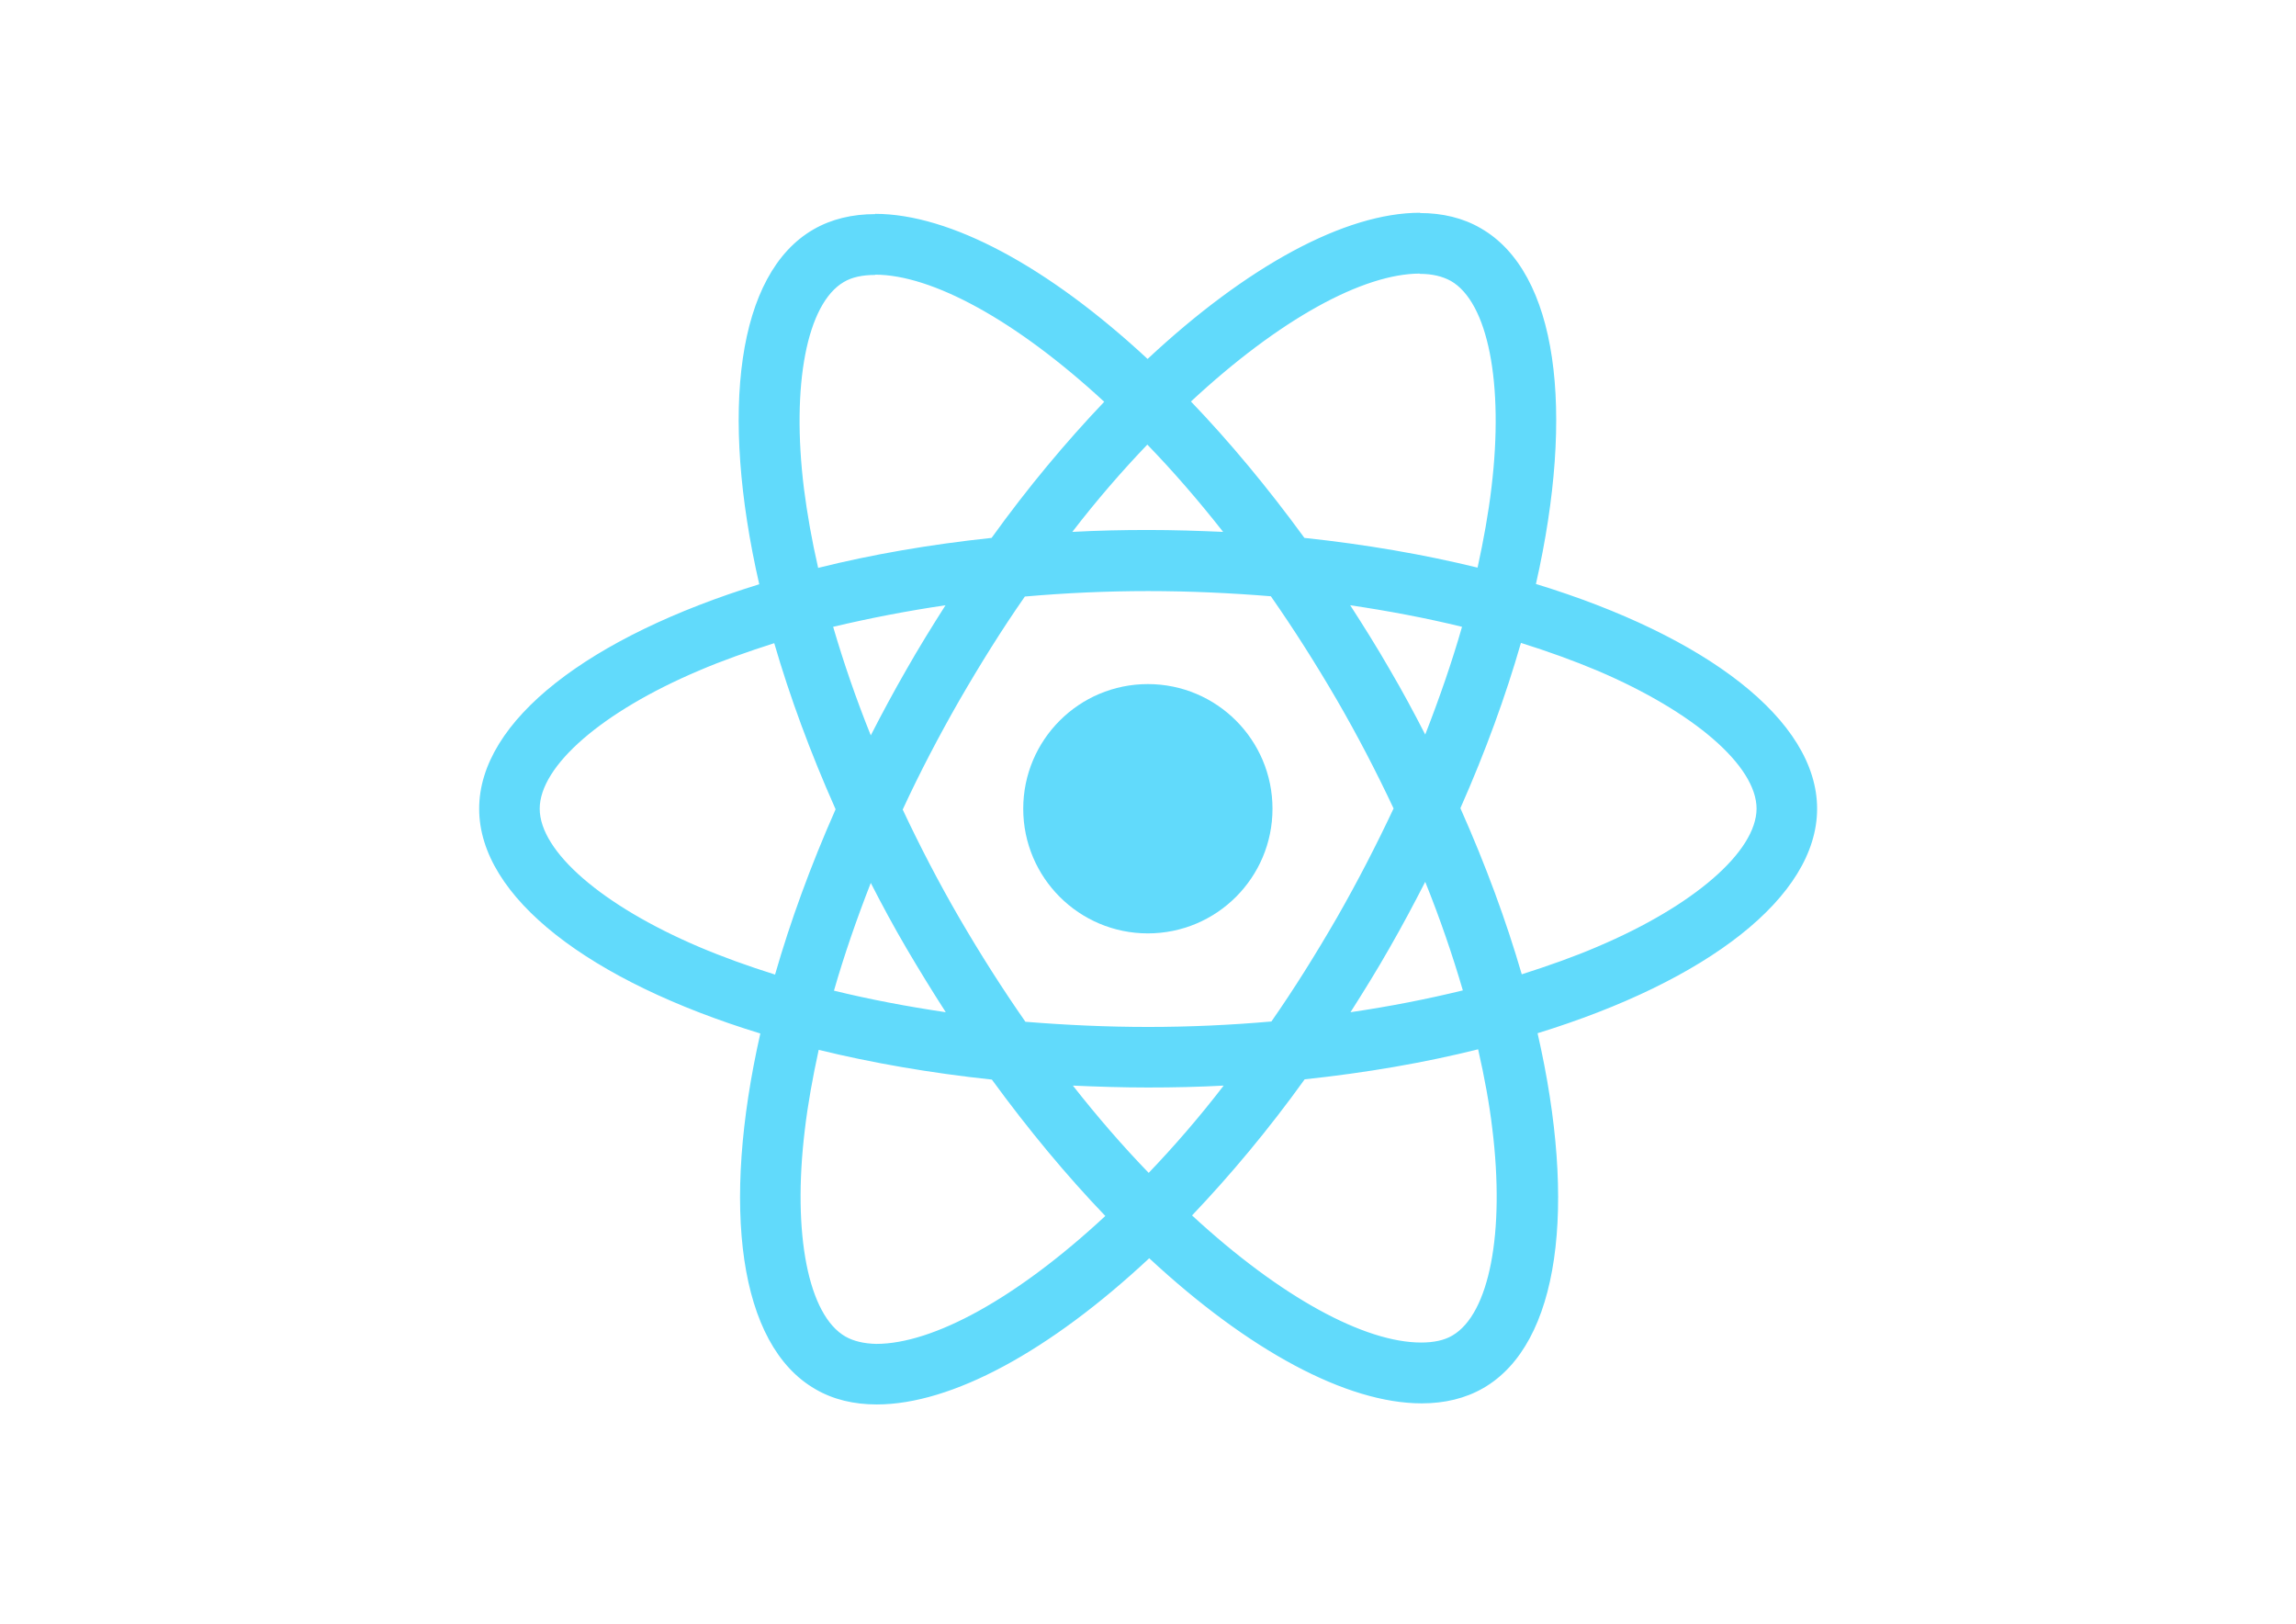
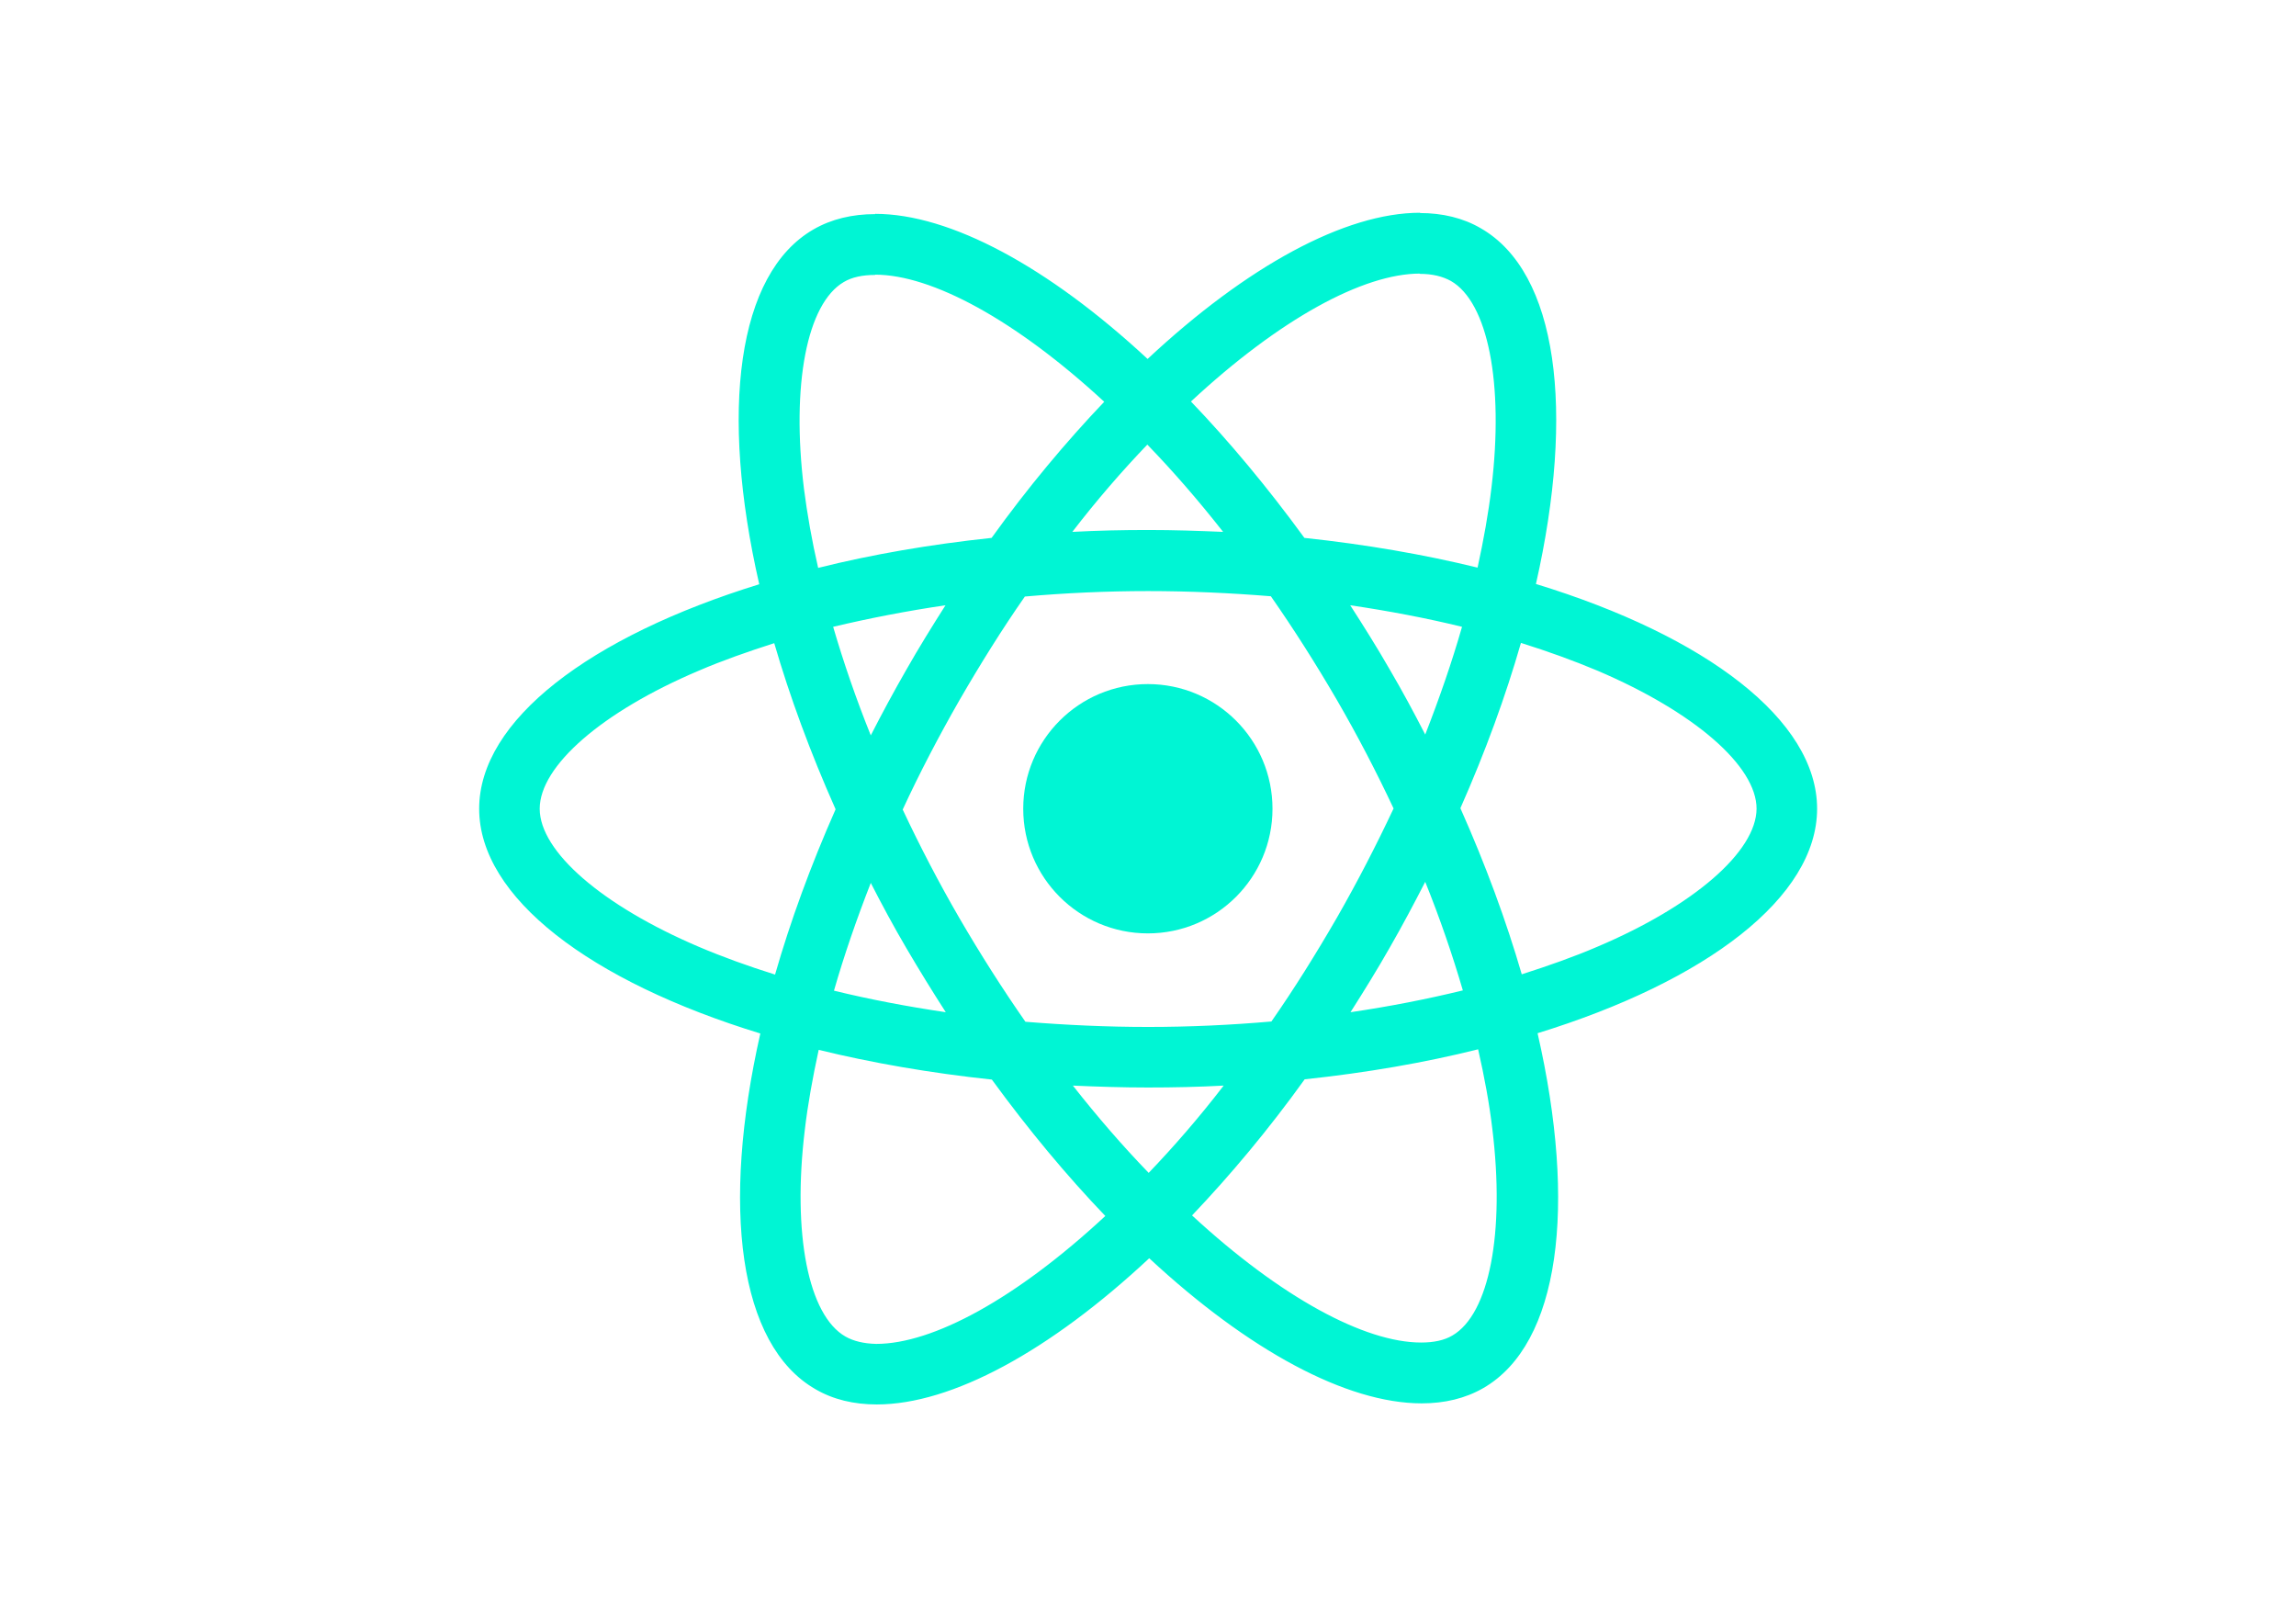
<svg xmlns="http://www.w3.org/2000/svg" viewBox="0 0 841.9 595.3">
-   <g fill="#61DAFB">
+   <g fill="#00f5d4">
    <path d="M666.3 296.5c0-32.5-40.7-63.3-103.1-82.4 14.4-63.6 8-114.2-20.2-130.4-6.5-3.8-14.1-5.6-22.4-5.6v22.3c4.6 0 8.3.9 11.4 2.6 13.6 7.8 19.5 37.5 14.9 75.7-1.1 9.4-2.9 19.3-5.1 29.4-19.6-4.8-41-8.5-63.5-10.9-13.5-18.5-27.5-35.3-41.6-50 32.6-30.3 63.2-46.9 84-46.9V78c-27.5 0-63.5 19.6-99.9 53.6-36.4-33.8-72.4-53.2-99.9-53.2v22.3c20.7 0 51.4 16.5 84 46.6-14 14.7-28 31.4-41.3 49.9-22.6 2.4-44 6.1-63.6 11-2.3-10-4-19.7-5.2-29-4.7-38.2 1.1-67.9 14.6-75.8 3-1.8 6.9-2.6 11.5-2.6V78.5c-8.4 0-16 1.8-22.6 5.6-28.1 16.2-34.4 66.7-19.9 130.1-62.2 19.2-102.7 49.9-102.7 82.3 0 32.5 40.7 63.3 103.1 82.4-14.4 63.6-8 114.2 20.2 130.4 6.5 3.8 14.1 5.6 22.5 5.6 27.5 0 63.5-19.6 99.9-53.6 36.4 33.8 72.4 53.2 99.9 53.2 8.4 0 16-1.8 22.6-5.6 28.1-16.2 34.4-66.7 19.9-130.1 62-19.1 102.5-49.9 102.5-82.3zm-130.2-66.7c-3.7 12.9-8.3 26.2-13.5 39.5-4.1-8-8.4-16-13.1-24-4.6-8-9.5-15.8-14.4-23.4 14.2 2.1 27.9 4.7 41 7.9zm-45.8 106.5c-7.8 13.5-15.8 26.3-24.1 38.2-14.9 1.3-30 2-45.2 2-15.1 0-30.2-.7-45-1.9-8.3-11.9-16.4-24.6-24.2-38-7.6-13.1-14.5-26.4-20.8-39.8 6.2-13.4 13.2-26.8 20.7-39.9 7.8-13.5 15.8-26.3 24.1-38.2 14.9-1.3 30-2 45.2-2 15.1 0 30.2.7 45 1.9 8.3 11.9 16.4 24.6 24.2 38 7.6 13.1 14.5 26.4 20.8 39.8-6.3 13.4-13.2 26.8-20.7 39.9zm32.3-13c5.4 13.4 10 26.8 13.8 39.8-13.1 3.2-26.9 5.9-41.2 8 4.9-7.7 9.8-15.6 14.4-23.7 4.6-8 8.9-16.1 13-24.1zM421.2 430c-9.3-9.6-18.6-20.3-27.8-32 9 .4 18.2.7 27.5.7 9.4 0 18.7-.2 27.8-.7-9 11.7-18.3 22.4-27.5 32zm-74.4-58.9c-14.2-2.1-27.9-4.7-41-7.9 3.7-12.9 8.3-26.2 13.5-39.5 4.1 8 8.4 16 13.1 24 4.7 8 9.5 15.8 14.4 23.4zM420.7 163c9.3 9.6 18.6 20.3 27.8 32-9-.4-18.2-.7-27.5-.7-9.4 0-18.7.2-27.8.7 9-11.7 18.3-22.4 27.5-32zm-74 58.9c-4.9 7.7-9.8 15.6-14.4 23.7-4.6 8-8.9 16-13 24-5.4-13.4-10-26.8-13.8-39.8 13.1-3.1 26.9-5.8 41.2-7.9zm-90.5 125.2c-35.4-15.1-58.3-34.9-58.3-50.6 0-15.7 22.9-35.6 58.3-50.6 8.6-3.7 18-7 27.7-10.1 5.7 19.6 13.2 40 22.5 60.9-9.2 20.8-16.6 41.1-22.2 60.6-9.9-3.1-19.3-6.5-28-10.2zM310 490c-13.6-7.8-19.5-37.5-14.9-75.7 1.1-9.4 2.9-19.3 5.1-29.4 19.6 4.8 41 8.5 63.5 10.9 13.5 18.5 27.5 35.3 41.6 50-32.6 30.3-63.2 46.9-84 46.9-4.5-.1-8.3-1-11.3-2.7zm237.2-76.2c4.7 38.2-1.1 67.9-14.6 75.8-3 1.8-6.9 2.6-11.5 2.6-20.7 0-51.4-16.5-84-46.6 14-14.7 28-31.4 41.3-49.9 22.6-2.4 44-6.1 63.6-11 2.3 10.1 4.1 19.8 5.2 29.1zm38.5-66.7c-8.6 3.7-18 7-27.7 10.1-5.7-19.6-13.2-40-22.5-60.9 9.2-20.8 16.6-41.1 22.2-60.6 9.9 3.1 19.3 6.5 28.1 10.2 35.4 15.1 58.3 34.9 58.3 50.6-.1 15.7-23 35.6-58.4 50.6zM320.8 78.4z" />
    <circle cx="420.9" cy="296.5" r="45.7" />
    <path d="M520.5 78.1z" />
  </g>
</svg>
